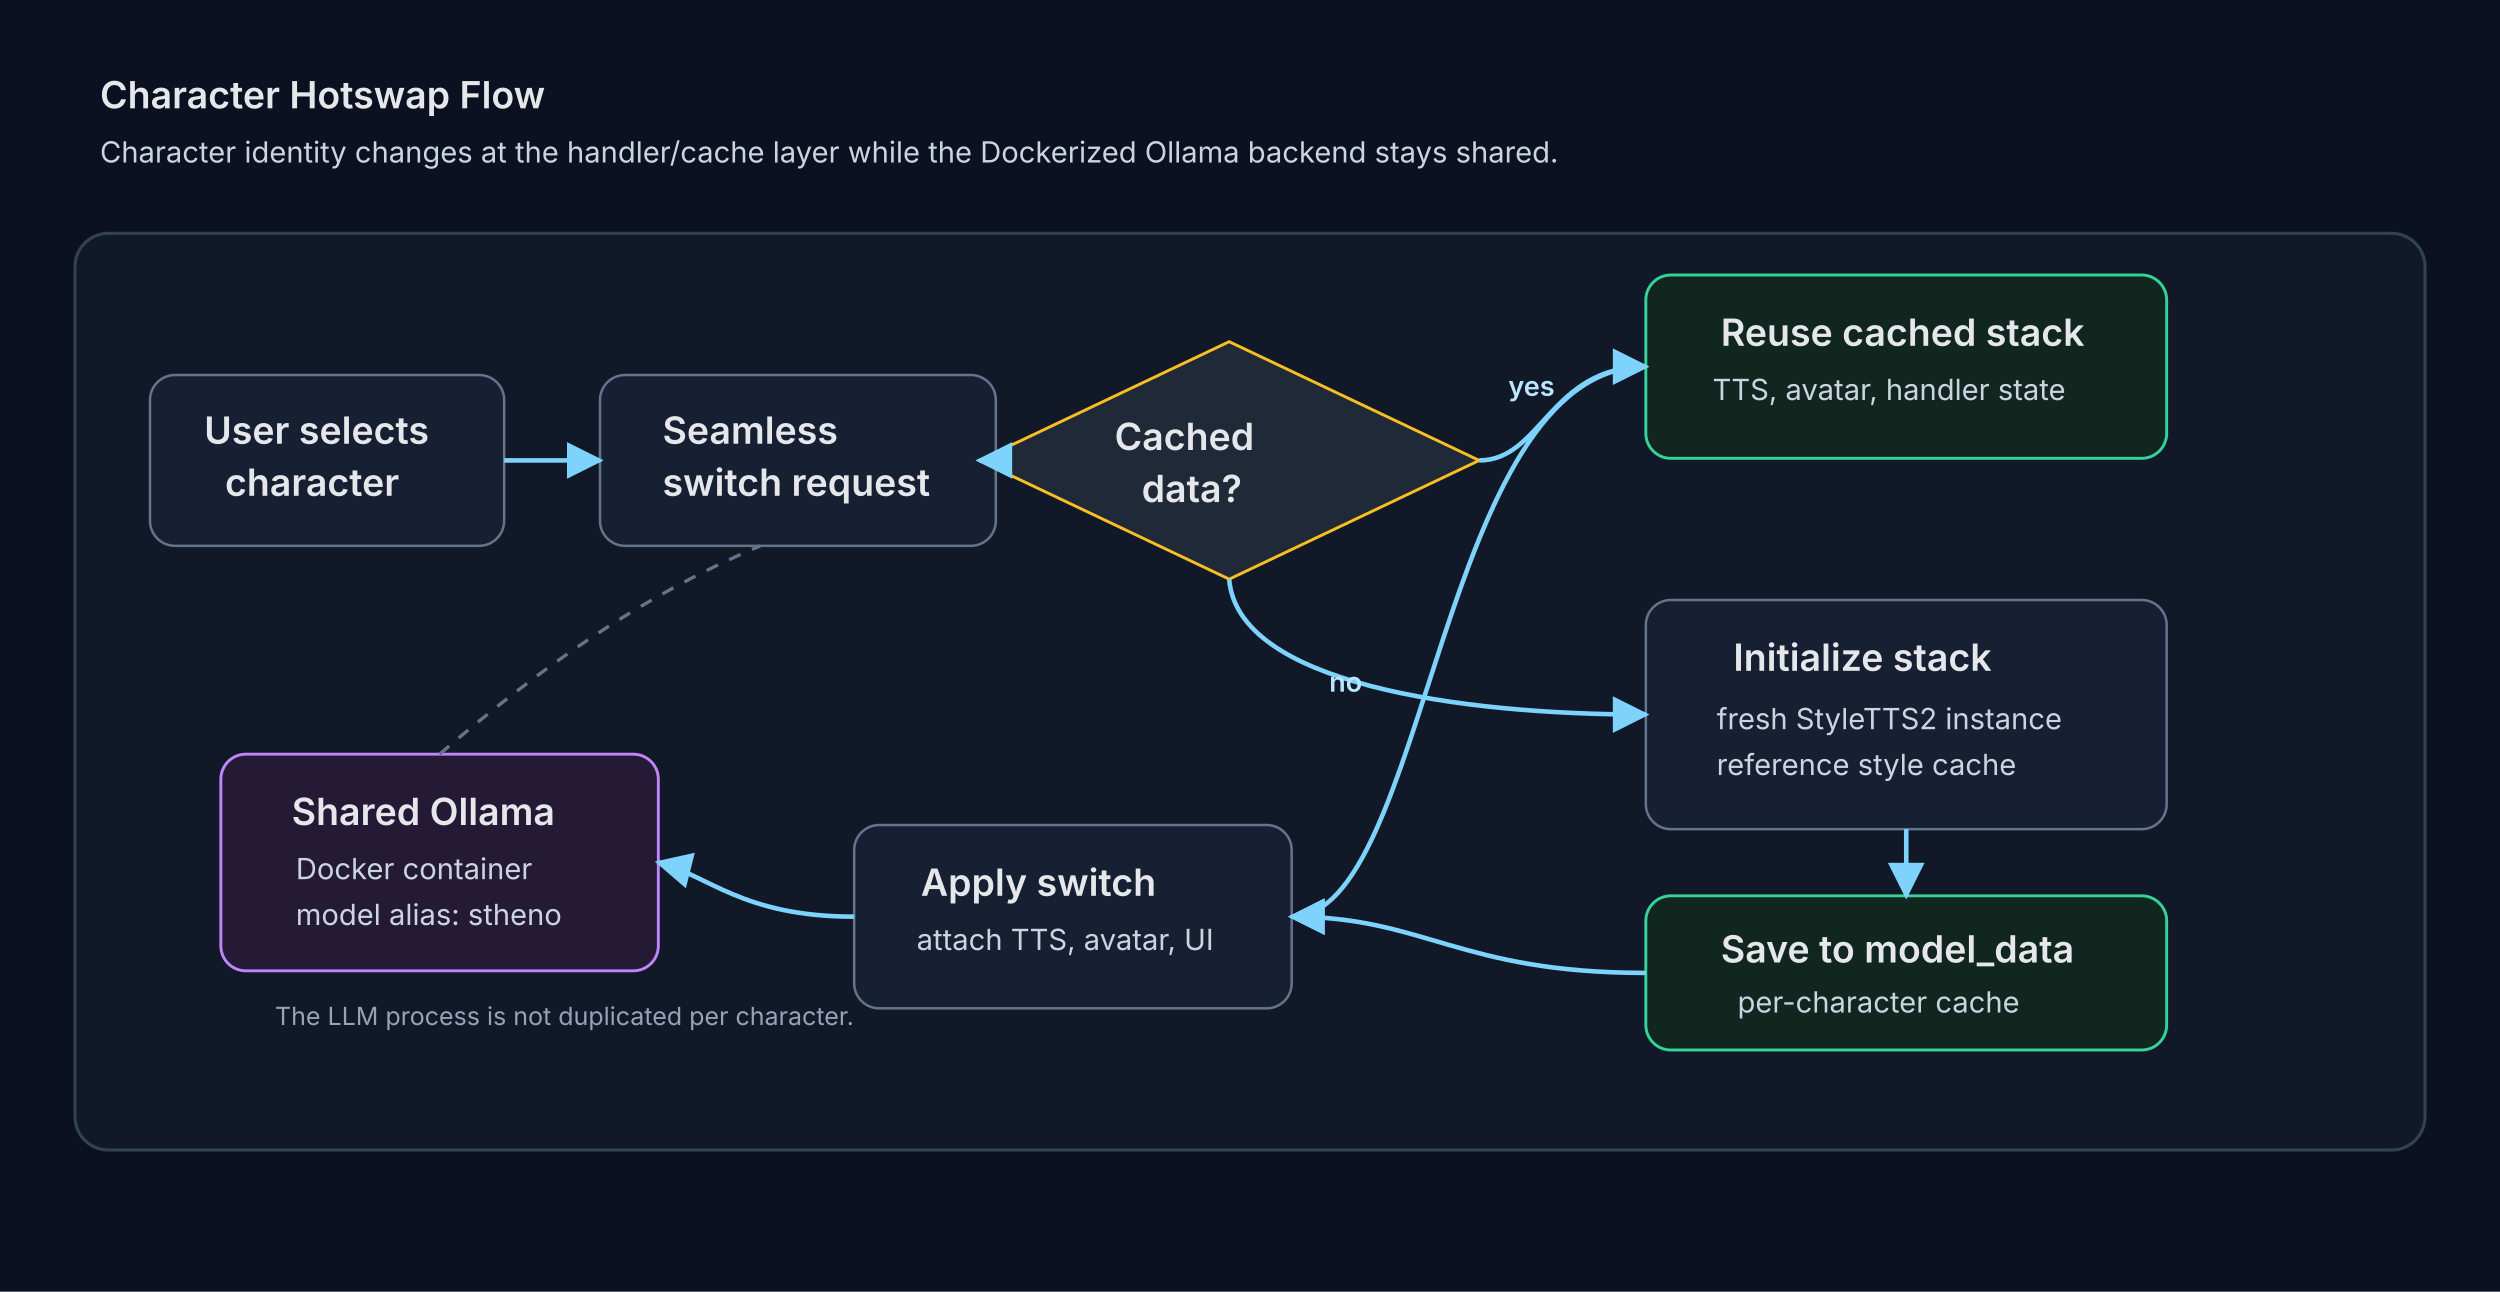
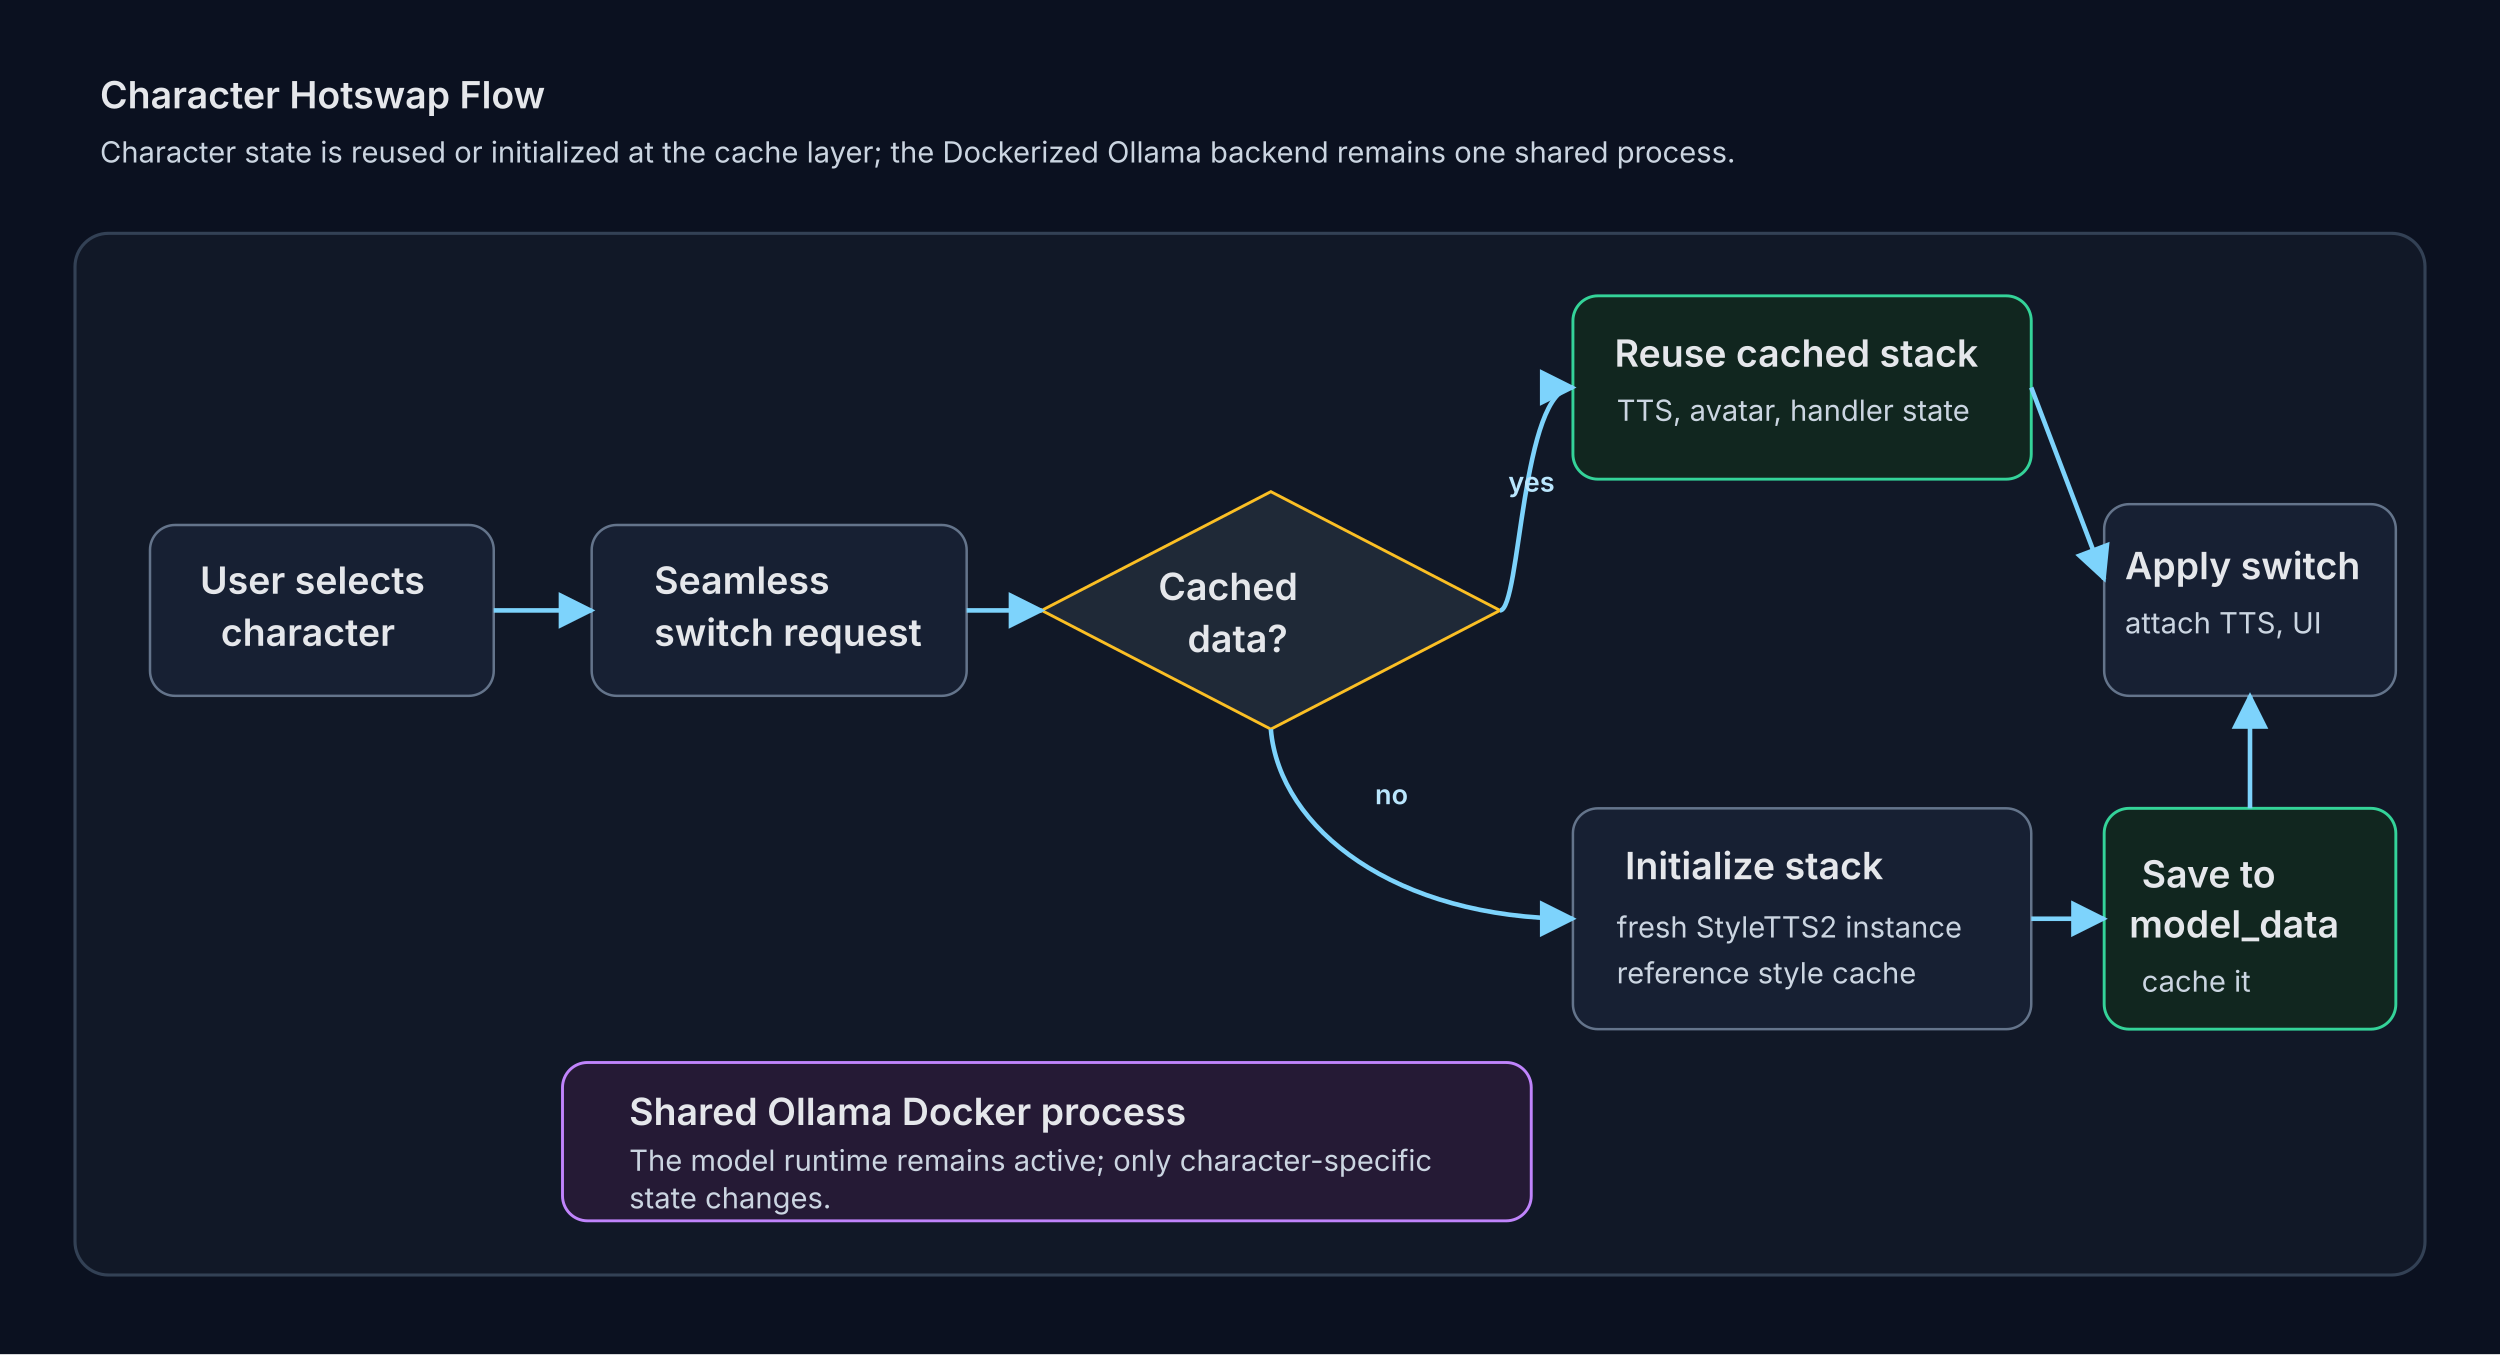
- <svg xmlns="http://www.w3.org/2000/svg" width="1200" height="620" viewBox="0 0 1200 620" role="img" aria-labelledby="title desc">
+ <svg xmlns="http://www.w3.org/2000/svg" width="1200" height="650" viewBox="0 0 1200 650" role="img" aria-labelledby="title desc">
  <defs>
-     <marker id="arrow" viewBox="0 0 10 10" refX="9" refY="5" markerWidth="8" markerHeight="8" orient="auto-start-reverse">
+     <marker id="arrow" viewBox="0 0 10 10" refX="9" refY="5" markerWidth="8" markerHeight="8" orient="auto">
      <path d="M 0 0 L 10 5 L 0 10 z" fill="#7dd3fc" />
    </marker>
    <style>
      .bg { fill: #0b1120; }
      .panel { fill: #111827; stroke: #334155; stroke-width: 1.5; rx: 16; }
      .node { fill: #172033; stroke: #64748b; stroke-width: 1.2; rx: 12; }
      .decision { fill: #1f2937; stroke: #fbbf24; stroke-width: 1.4; }
      .cache { fill: #11261f; stroke: #34d399; stroke-width: 1.4; rx: 12; }
      .shared { fill: #251a35; stroke: #c084fc; stroke-width: 1.4; rx: 12; }
      .text { font-family: Inter, Segoe UI, Arial, sans-serif; fill: #e5e7eb; font-size: 18px; font-weight: 600; }
      .small { font-family: Inter, Segoe UI, Arial, sans-serif; fill: #cbd5e1; font-size: 14px; }
-       .tiny { font-family: Inter, Segoe UI, Arial, sans-serif; fill: #94a3b8; font-size: 12px; }
      .label { font-family: Inter, Segoe UI, Arial, sans-serif; fill: #bae6fd; font-size: 13px; font-weight: 600; }
      .line { fill: none; stroke: #7dd3fc; stroke-width: 2.2; marker-end: url(#arrow); }
-       .soft { fill: none; stroke: #64748b; stroke-width: 1.6; stroke-dasharray: 6 6; }
    </style>
  </defs>
-   <rect class="bg" width="1200" height="620" />
+   <rect class="bg" width="1200" height="650" />
  <text class="text" x="48" y="52">Character Hotswap Flow</text>
-   <text class="small" x="48" y="78">Character identity changes at the handler/cache layer while the Dockerized Ollama backend stays shared.</text>
-   <rect class="panel" x="36" y="112" width="1128" height="440" />
-   <rect class="node" x="72" y="180" width="170" height="82" />
-   <text class="text" x="98" y="213">User selects</text>
-   <text class="text" x="108" y="238">character</text>
-   <rect class="node" x="288" y="180" width="190" height="82" />
-   <text class="text" x="318" y="213">Seamless</text>
-   <text class="text" x="318" y="238">switch request</text>
-   <polygon class="decision" points="590,164 710,221 590,278 470,221" />
-   <text class="text" x="535" y="216">Cached</text>
-   <text class="text" x="548" y="241">data?</text>
-   <rect class="cache" x="790" y="132" width="250" height="88" />
-   <text class="text" x="826" y="166">Reuse cached stack</text>
-   <text class="small" x="822" y="192">TTS, avatar, handler state</text>
-   <rect class="node" x="790" y="288" width="250" height="110" />
-   <text class="text" x="832" y="322">Initialize stack</text>
-   <text class="small" x="824" y="350">fresh StyleTTS2 instance</text>
-   <text class="small" x="824" y="372">reference style cache</text>
-   <rect class="cache" x="790" y="430" width="250" height="74" />
-   <text class="text" x="826" y="462">Save to model_data</text>
-   <text class="small" x="834" y="486">per-character cache</text>
-   <rect class="node" x="410" y="396" width="210" height="88" />
-   <text class="text" x="442" y="430">Apply switch</text>
-   <text class="small" x="440" y="456">attach TTS, avatar, UI</text>
-   <rect class="shared" x="106" y="362" width="210" height="104" />
-   <text class="text" x="140" y="396">Shared Ollama</text>
-   <text class="small" x="142" y="422">Docker container</text>
-   <text class="small" x="142" y="444">model alias: stheno</text>
-   <line class="line" x1="242" y1="221" x2="288" y2="221" />
-   <line class="line" x1="478" y1="221" x2="470" y2="221" />
-   <path class="line" d="M 710 221 C 740 221 744 176 790 176" />
-   <text class="label" x="724" y="190">yes</text>
-   <path class="line" d="M 590 278 C 594 328 700 343 790 343" />
-   <text class="label" x="638" y="332">no</text>
-   <line class="line" x1="915" y1="398" x2="915" y2="430" />
-   <path class="line" d="M 790 467 C 700 467 684 440 620 440" />
-   <path class="line" d="M 790 176 C 690 176 686 440 620 440" />
-   <path class="soft" d="M 211 362 C 260 320 308 286 365 262" />
-   <text class="tiny" x="132" y="492">The LLM process is not duplicated per character.</text>
-   <path class="line" d="M 410 440 C 356 440 340 420 316 414" />
+   <text class="small" x="48" y="78">Character state is reused or initialized at the cache layer; the Dockerized Ollama backend remains one shared process.</text>
+   <rect class="panel" x="36" y="112" width="1128" height="500" />
+   <rect class="node" x="72" y="252" width="165" height="82" />
+   <text class="text" x="96" y="285">User selects</text>
+   <text class="text" x="106" y="310">character</text>
+   <rect class="node" x="284" y="252" width="180" height="82" />
+   <text class="text" x="314" y="285">Seamless</text>
+   <text class="text" x="314" y="310">switch request</text>
+   <polygon class="decision" points="610,236 720,293 610,350 500,293" />
+   <text class="text" x="556" y="288">Cached</text>
+   <text class="text" x="570" y="313">data?</text>
+   <rect class="cache" x="755" y="142" width="220" height="88" />
+   <text class="text" x="775" y="176">Reuse cached stack</text>
+   <text class="small" x="776" y="202">TTS, avatar, handler state</text>
+   <rect class="node" x="755" y="388" width="220" height="106" />
+   <text class="text" x="780" y="422">Initialize stack</text>
+   <text class="small" x="776" y="450">fresh StyleTTS2 instance</text>
+   <text class="small" x="776" y="472">reference style cache</text>
+   <rect class="cache" x="1010" y="388" width="140" height="106" />
+   <text class="text" x="1028" y="426">Save to</text>
+   <text class="text" x="1022" y="450">model_data</text>
+   <text class="small" x="1028" y="476">cache it</text>
+   <rect class="node" x="1010" y="242" width="140" height="92" />
+   <text class="text" x="1020" y="278">Apply switch</text>
+   <text class="small" x="1020" y="304">attach TTS, UI</text>
+   <line class="line" x1="237" y1="293" x2="284" y2="293" />
+   <line class="line" x1="464" y1="293" x2="500" y2="293" />
+   <path class="line" d="M 720 293 C 730 293 730 186 755 186" />
+   <text class="label" x="724" y="236">yes</text>
+   <line class="line" x1="975" y1="186" x2="1010" y2="278" />
+   <path class="line" d="M 610 350 C 614 398 670 441 755 441" />
+   <text class="label" x="660" y="386">no</text>
+   <line class="line" x1="975" y1="441" x2="1010" y2="441" />
+   <line class="line" x1="1080" y1="388" x2="1080" y2="334" />
+   <rect class="shared" x="270" y="510" width="465" height="76" />
+   <text class="text" x="302" y="540">Shared Ollama Docker process</text>
+   <text class="small" x="302" y="562">The model runtime remains active; only character-specific</text>
+   <text class="small" x="302" y="580">state changes.</text>
</svg>
